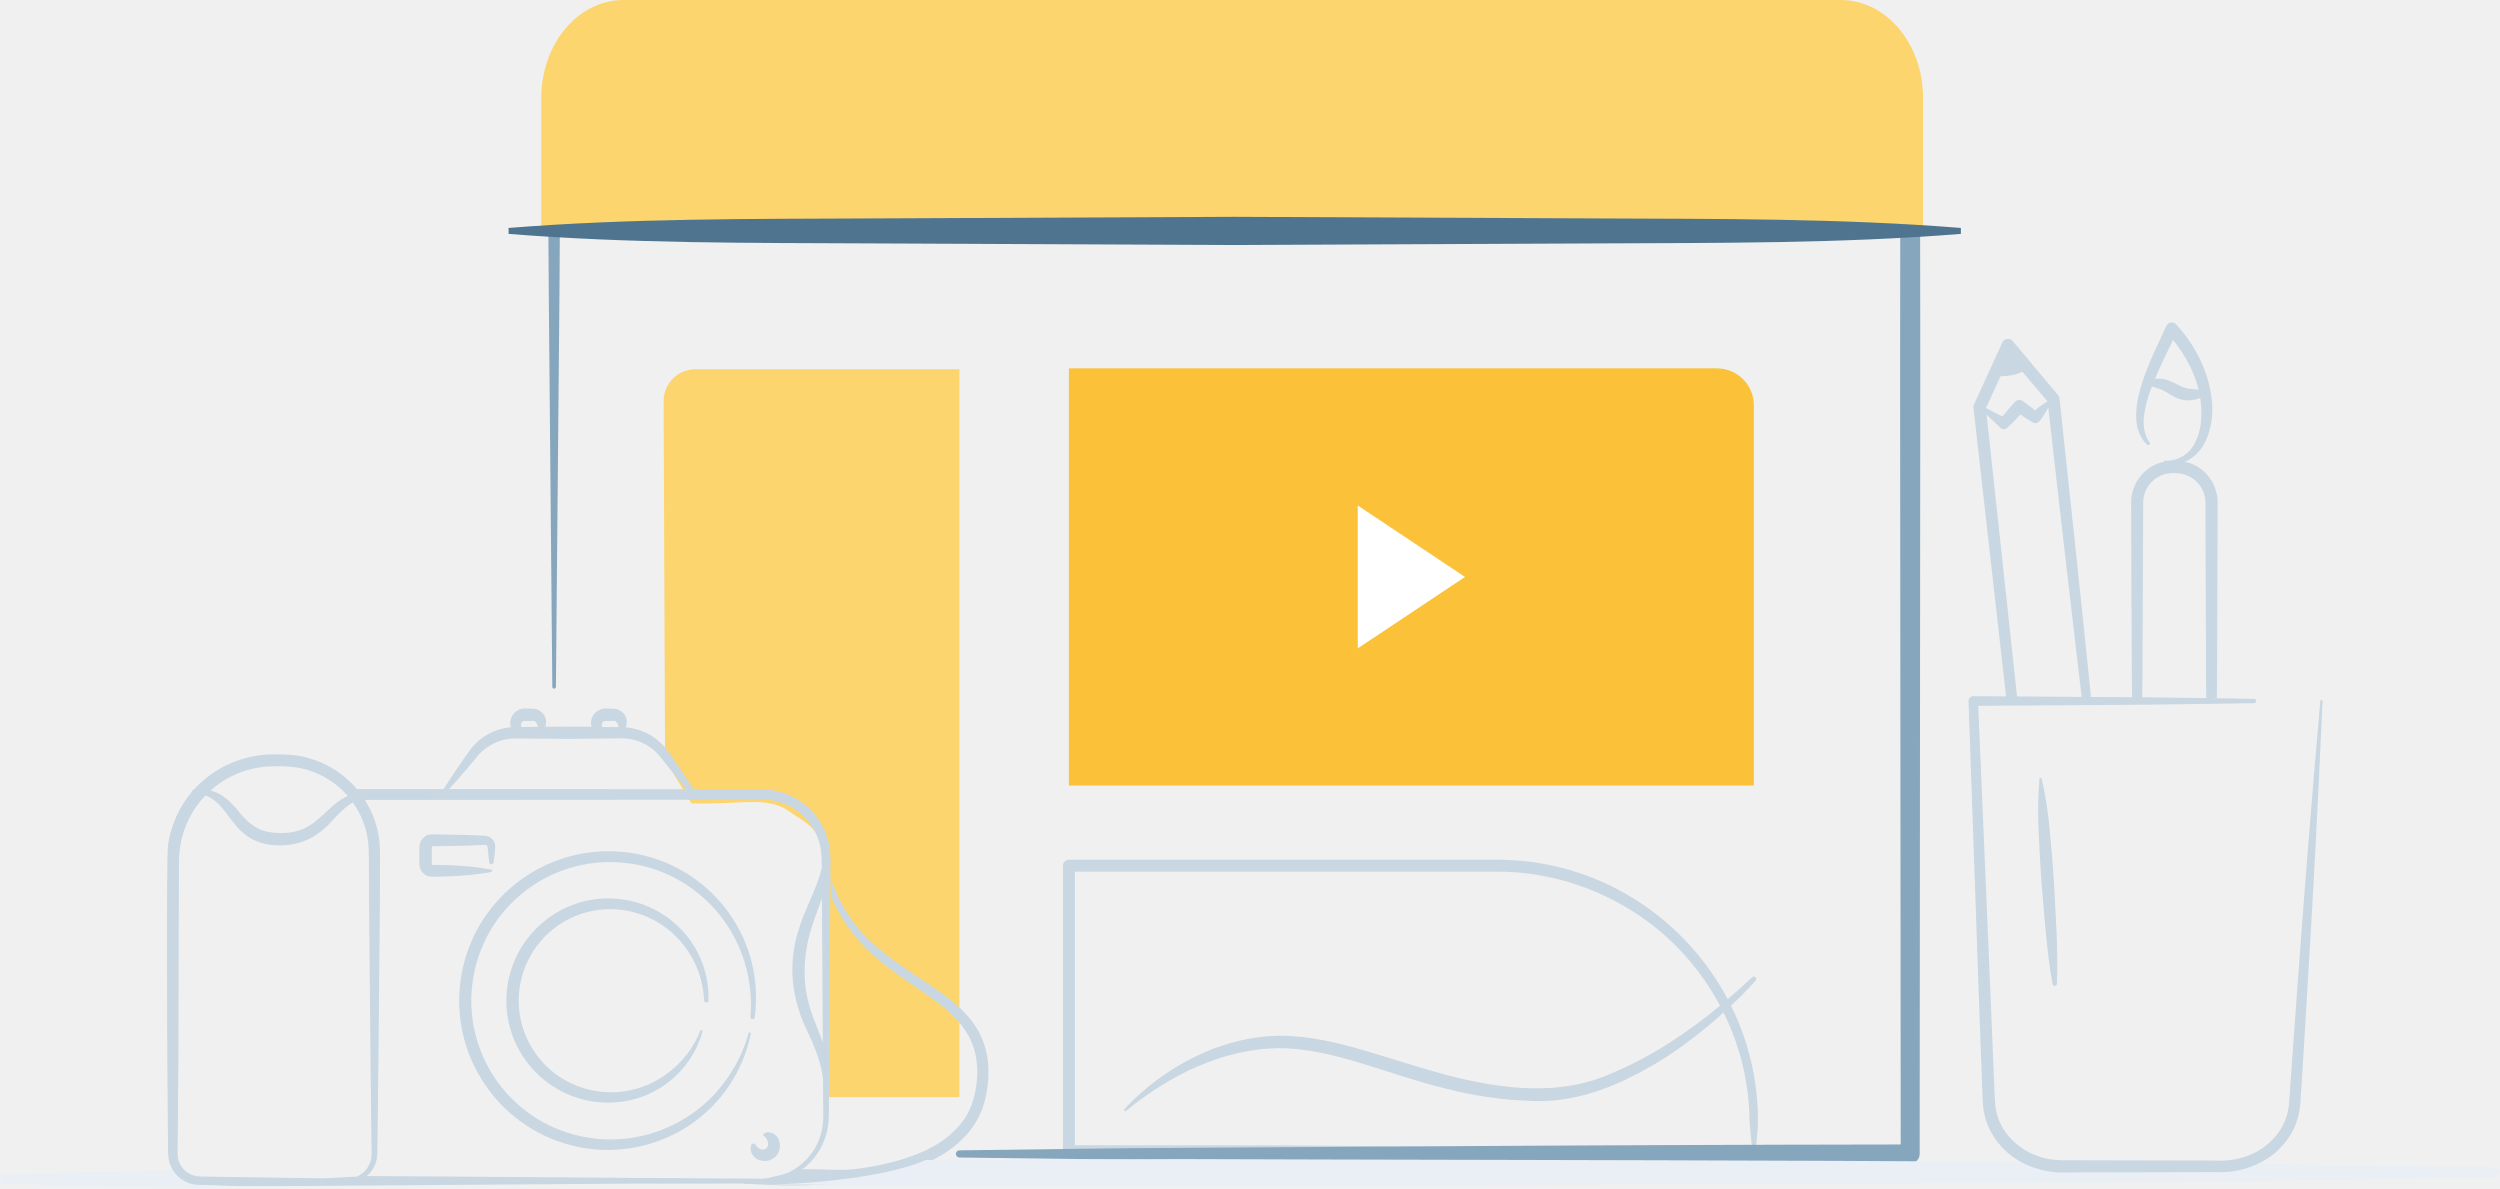
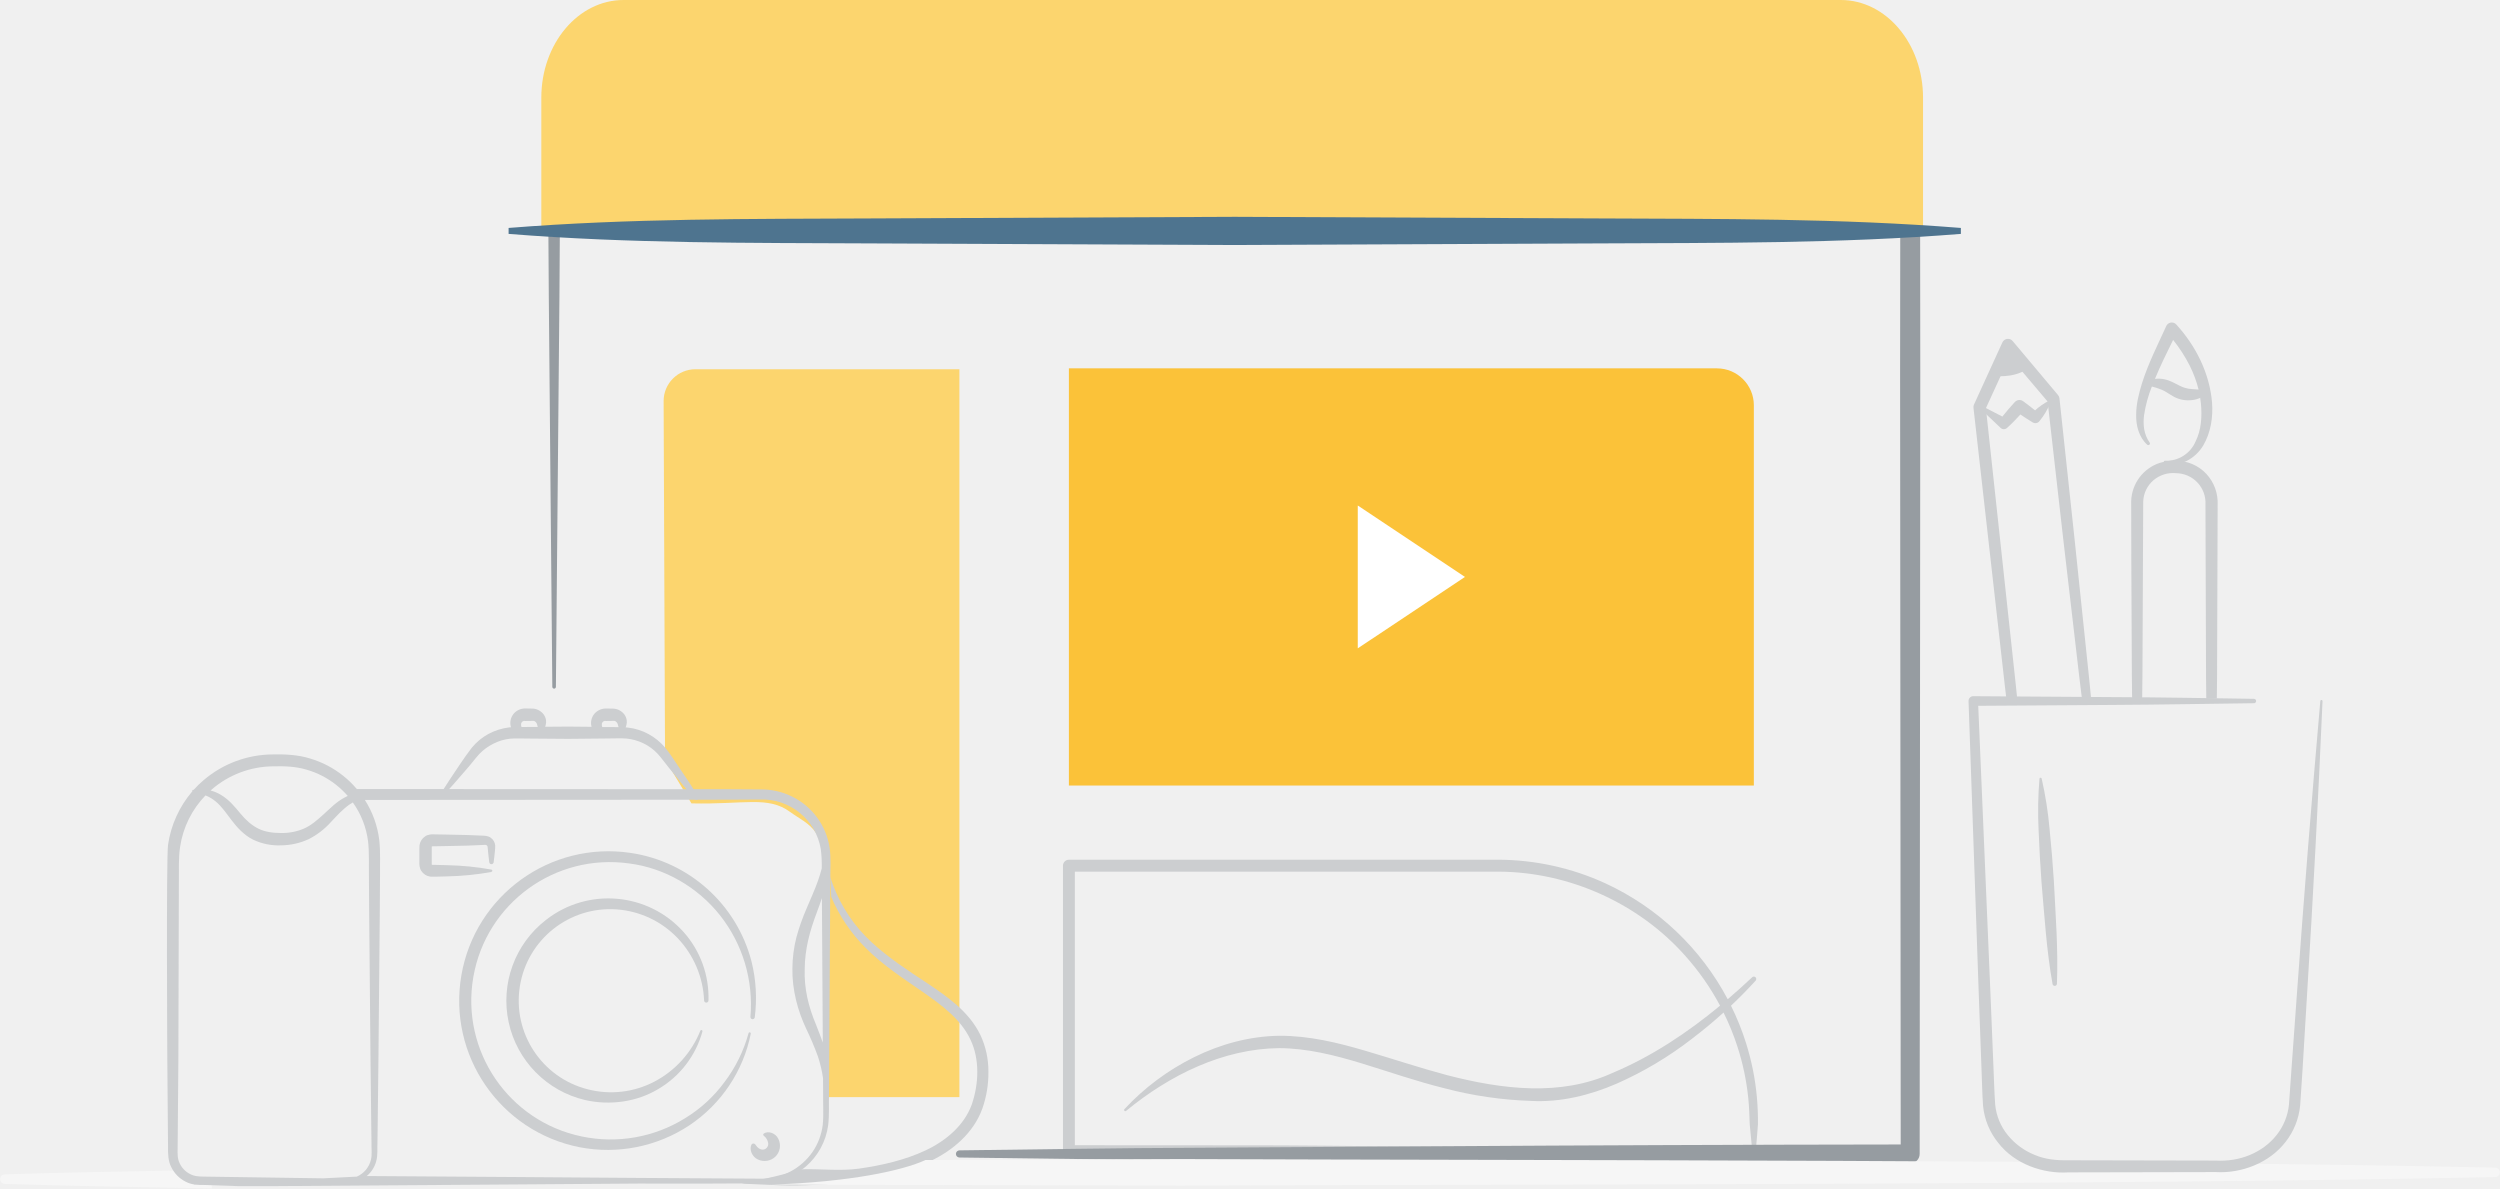
<svg xmlns="http://www.w3.org/2000/svg" id="Plan_-_Personal" data-name="Plan - Personal" viewBox="0 0 1459.16 693.62">
-   <path d="M2826.85,817.6a149.84,149.84,0,0,0-6.24-31.25,151.72,151.72,0,0,0-8.87-22.11q7.43-7,14.34-14.58a1.39,1.39,0,0,0-2-2l-.05.05q-6.94,6.53-14.21,12.76a153.6,153.6,0,0,0-71.3-67.61,151.49,151.49,0,0,0-62.2-13.83l-251,0h0a3.48,3.48,0,0,0-3.48,3.48V849.2h0a3.48,3.48,0,0,0,3.48,3.48l100.6-.06c33.58.07,67-.41,100.42-.71l100-1,99.24-1.26h.53c.45-5.06,1-10.48,1.36-16.09A157.73,157.73,0,0,0,2826.85,817.6Zm-102.92,29.84-99.88-1c-33.23-.3-66.42-.78-99.47-.71l-95.81-.06V686l247.5,0c40.91.24,81.36,18.32,108.66,49a148.24,148.24,0,0,1,20.43,29.22c-19.22,15.91-40.13,29.78-62.86,39.29-30.25,13.85-64.29,9.55-96.14,1.36-16-4.25-31.8-9.54-48-14.31s-32.95-8.85-50.36-8.77c-17.37.26-34.39,4.94-49.67,12.52a140.16,140.16,0,0,0-40.6,30.28.7.7,0,0,0,1,1l0,0c25.51-21,56.82-36.28,89.32-36.58,16.18.07,32.27,4.05,48.14,8.9s31.79,10.43,48.23,14.5a225.78,225.78,0,0,0,50.4,7.39c17.28,1,34.7-3.3,50.26-10.09a209.42,209.42,0,0,0,43.65-26q9.68-7.34,18.66-15.47a146.07,146.07,0,0,1,8.06,19.73,144.56,144.56,0,0,1,6.36,30.11c.53,5.09.7,10.33.86,15.33l1.4,14.79,0,.49Z" transform="translate(-1801.42 -177.25)" style="fill:#c8d7e2" />
+   <path d="M2826.85,817.6a149.84,149.84,0,0,0-6.24-31.25,151.72,151.72,0,0,0-8.87-22.11q7.43-7,14.34-14.58a1.39,1.39,0,0,0-2-2l-.05.05q-6.94,6.53-14.21,12.76a153.6,153.6,0,0,0-71.3-67.61,151.49,151.49,0,0,0-62.2-13.83l-251,0h0a3.48,3.48,0,0,0-3.48,3.48V849.2h0a3.48,3.48,0,0,0,3.48,3.48l100.6-.06c33.58.07,67-.41,100.42-.71l100-1,99.24-1.26h.53c.45-5.06,1-10.48,1.36-16.09A157.73,157.73,0,0,0,2826.85,817.6Zm-102.92,29.84-99.88-1c-33.23-.3-66.42-.78-99.47-.71l-95.81-.06V686l247.5,0c40.91.24,81.36,18.32,108.66,49a148.24,148.24,0,0,1,20.43,29.22c-19.22,15.91-40.13,29.78-62.86,39.29-30.25,13.85-64.29,9.55-96.14,1.36-16-4.25-31.8-9.54-48-14.31s-32.95-8.85-50.36-8.77c-17.37.26-34.39,4.94-49.67,12.52a140.16,140.16,0,0,0-40.6,30.28.7.7,0,0,0,1,1l0,0c25.51-21,56.82-36.28,89.32-36.58,16.18.07,32.27,4.05,48.14,8.9s31.79,10.43,48.23,14.5a225.78,225.78,0,0,0,50.4,7.39c17.28,1,34.7-3.3,50.26-10.09a209.42,209.42,0,0,0,43.65-26q9.68-7.34,18.66-15.47a146.07,146.07,0,0,1,8.06,19.73,144.56,144.56,0,0,1,6.36,30.11c.53,5.09.7,10.33.86,15.33l1.4,14.79,0,.49Z" transform="translate(-1801.42 -177.25)" style="fill:#CCCED0" />
  <path d="M623.87,215H1002.1a21.56,21.56,0,0,1,21.56,21.56V458.47a0,0,0,0,1,0,0H623.87a0,0,0,0,1,0,0V215A0,0,0,0,1,623.87,215Z" style="fill:#fbc239" />
  <polygon points="792.48 295.04 855.05 336.73 792.48 378.42 792.48 295.04" style="fill:#fff" />
-   <path d="M1903.9,860.65l-1-.15-.24-.05c-29.85.55-68.69,1.26-98.54,2.23a2.79,2.79,0,0,0,0,5.57c37.31,1.22,83.63,2,120.94,2.62q-.18-2.34-.32-4.68C1917,867.42,1908.75,866.73,1903.9,860.65Z" transform="translate(-1801.42 -177.25)" style="fill:#e9eff4" />
+   <path d="M1903.9,860.65l-1-.15-.24-.05c-29.85.55-68.69,1.26-98.54,2.23a2.79,2.79,0,0,0,0,5.57c37.31,1.22,83.63,2,120.94,2.62q-.18-2.34-.32-4.68C1917,867.42,1908.75,866.73,1903.9,860.65Z" transform="translate(-1801.42 -177.25)" style="fill:#F6F6F6" />
  <path d="M3035.13,825.85" transform="translate(-1801.42 -177.25)" style="fill:none" />
  <path d="M2207.33,392.76a18.58,18.58,0,0,0-18.58,18.58l.83,209.15L2205,646.16c31,.72,44.64-4.49,57.59,5,10.9,8,22.54,9.22,22.46,48.14,0,18,.72,51.09-.43,69-1.07,16.59-.36,32.65,0,49.3h76.77V392.76Z" transform="translate(-1801.42 -177.25)" style="fill:#fcd56e" />
-   <path d="M2121.47,309.89l.26,40.31,2.06,227.94a1,1,0,0,0,2.09,0l2.06-227.94.26-40.31Z" transform="translate(-1801.42 -177.25)" style="fill:#86a6bd" />
-   <path d="M2910.55,289.49l-.11,105.39.36,450.36q-136,.18-271.91,1.05l-138.73.86c-46.24.14-92.48,1-138.72,1.52a2.09,2.09,0,0,0,0,4.18c46.24.5,92.48,1.39,138.72,1.52l138.73.86q138.72,1.08,277.45,1.06h0a5.53,5.53,0,0,0,5.52-5.53l.36-455.88-.11-104.47C2918.41,291.82,2914.59,288.91,2910.55,289.49Z" transform="translate(-1801.42 -177.25)" style="fill:#86a6bd" />
+   <path d="M2121.47,309.89l.26,40.31,2.06,227.94a1,1,0,0,0,2.09,0l2.06-227.94.26-40.31Z" transform="translate(-1801.42 -177.25)" style="fill:#969CA1" />
+   <path d="M2910.55,289.49l-.11,105.39.36,450.36q-136,.18-271.91,1.05l-138.73.86c-46.24.14-92.48,1-138.72,1.52a2.09,2.09,0,0,0,0,4.18c46.24.5,92.48,1.39,138.72,1.52l138.73.86q138.72,1.08,277.45,1.06h0a5.53,5.53,0,0,0,5.52-5.53l.36-455.88-.11-104.47C2918.41,291.82,2914.59,288.91,2910.55,289.49Z" transform="translate(-1801.42 -177.25)" style="fill:#969CA1" />
  <path d="M2875.8,177.25H2165.37c-26.52,0-48,25.52-48,57V313.8h806.46V234.25C2923.82,202.77,2902.32,177.25,2875.8,177.25Z" transform="translate(-1801.42 -177.25)" style="fill:#fcd56e" />
  <path d="M2945.91,313.77c-70.64,5.63-141.28,5.22-211.91,5.55l-211.91.94-211.91-.94c-70.64-.33-141.28.09-211.91-5.55v-3.48c70.64-5.64,141.28-5.22,211.91-5.55l211.91-.94,211.91.94c70.64.33,141.28-.08,211.91,5.55Z" transform="translate(-1801.42 -177.25)" style="fill:#4e748f" />
-   <path d="M2209,642.18c-4.13-6.45-8.31-12.86-12.65-19.15-2.25-3.23-4-6.2-6.81-9.54a34.11,34.11,0,0,0-9.71-7.85,33.13,33.13,0,0,0-12-3.74l-1.21-.1c.14-.42.27-.85.38-1.27a6.82,6.82,0,0,0,.21-3,7.9,7.9,0,0,0-1.34-3.23,8.64,8.64,0,0,0-6.18-3.44l-4.59-.08a8.84,8.84,0,0,0-6.45,2.73,8.46,8.46,0,0,0-2.22,6.63,7.6,7.6,0,0,0,.27,1.32l-13.58-.13-13.5.1c.1-.31.19-.62.27-.93a6.85,6.85,0,0,0,.21-3,7.9,7.9,0,0,0-1.34-3.23,8.64,8.64,0,0,0-6.18-3.44l-4.59-.08a8.84,8.84,0,0,0-6.45,2.73,8.46,8.46,0,0,0-2.22,6.63,7.65,7.65,0,0,0,.35,1.6l-1.3.12a34.57,34.57,0,0,0-12,3.86,32.94,32.94,0,0,0-9.6,8c-2.55,3.33-4.58,6.24-6.77,9.48-4.29,6.34-8.55,12.69-12.48,19.3a.64.64,0,0,0,1,.77c5.33-5.54,10.34-11.33,15.31-17.14,2.49-2.8,4.92-6.09,7.24-8.65a29.35,29.35,0,0,1,8.28-6.11,28,28,0,0,1,9.77-2.94c3.22-.3,7.3-.06,11.06-.08l22.92.18,22.92-.23c3.73,0,7.89-.21,11.11.05a29.44,29.44,0,0,1,9.84,2.78,28.15,28.15,0,0,1,8.3,6.1c2.23,2.44,4.65,5.88,7,8.71,4.75,6,9.65,11.86,14.61,17.7a1.28,1.28,0,0,0,2.05-1.52Zm-103.19-40.6a3.47,3.47,0,0,1-.25-1.75,2,2,0,0,1,2.43-1.77l4.28-.06a1.86,1.86,0,0,1,1.51.41,2.65,2.65,0,0,1,.66.69,2.9,2.9,0,0,1,.58,1.44c.08.32.17.64.28,1l-5.09,0C2108.75,601.59,2107.31,601.58,2105.84,601.59Zm46.87-1.75a2,2,0,0,1,2.43-1.77l4.28-.06a1.86,1.86,0,0,1,1.51.41,2.65,2.65,0,0,1,.66.69,2.89,2.89,0,0,1,.58,1.44q.14.55.32,1.11c-2.16,0-4.23,0-6.42-.05l-3.12,0A3.48,3.48,0,0,1,2152.71,599.83Z" transform="translate(-1801.42 -177.25)" style="fill:#c8d7e2" />
-   <path d="M2239.64,780.49a84.17,84.17,0,0,1-35.8,53.54,86.39,86.39,0,0,1-64.08,12.83,87.2,87.2,0,0,1,29.72-171.8A85.83,85.83,0,0,1,2240,738.22a88.42,88.42,0,0,1,1.95,32.79,1.28,1.28,0,0,1-1.42,1.11,1.3,1.3,0,0,1-1.11-1.4,84,84,0,0,0-17.74-59.22c-13-16.42-32.36-27.66-53-30.28A80.91,80.91,0,0,0,2141,840.57a82.24,82.24,0,0,0,60.2-10.61,80.32,80.32,0,0,0,23.15-21.24,84,84,0,0,0,14-28.52.64.64,0,0,1,1.24.29Z" transform="translate(-1801.42 -177.25)" style="fill:#c8d7e2" />
-   <path d="M2211.41,779.28a56.25,56.25,0,0,1-25.76,33.59c-12.6,7.6-28.3,9.71-42.74,6.43a59.58,59.58,0,0,1-22.82-105.13,59,59,0,0,1,80.35,7.1,57.34,57.34,0,0,1,14.49,40,1.28,1.28,0,0,1-2.55,0,56.18,56.18,0,0,0-15.61-36.64,54.51,54.51,0,0,0-35.42-16.6,53.39,53.39,0,0,0-16.93,105,54.48,54.48,0,0,0,38.87-4.44,57.77,57.77,0,0,0,26.9-29.76.64.64,0,0,1,1.21.4Z" transform="translate(-1801.42 -177.25)" style="fill:#c8d7e2" />
-   <path d="M2247.2,838.87c2.68-1.82,7-.2,8.52,3.12a8.92,8.92,0,0,1-1.71,10.34,9.12,9.12,0,0,1-10.3,1.64c-3.28-1.56-5-5.54-3.79-8.44a1.37,1.37,0,0,1,2.4-.23l.15.23c2.32,3.5,5.22,3.09,6.43,1.69a3.35,3.35,0,0,0,.89-2.76,6.67,6.67,0,0,0-2.58-4.3l-.07-.06a.77.77,0,0,1,.07-1.22Z" transform="translate(-1801.42 -177.25)" style="fill:#c8d7e2" />
-   <path d="M2088.21,686.19a163.52,163.52,0,0,1-25.66,2.57l-6.41.17-1.6,0a11.83,11.83,0,0,1-2.17-.06,7.31,7.31,0,0,1-5-3.23c-1.22-1.6-1.24-4.41-1.19-5l0-3.21,0-3.21v-1.6a15.56,15.56,0,0,1,.1-2.11,7.44,7.44,0,0,1,3.24-5.08c1.51-1.23,4.48-1.3,5.06-1.2l6.41.11,12.83.27,6.41.26,3.21.13c.71,0,3.12.13,4.44,1.24a6.2,6.2,0,0,1,2.57,4.34,22.75,22.75,0,0,1-.18,3.56c-.24,2.14-.41,4.28-.73,6.41a1.29,1.29,0,0,1-2.55,0c-.31-2.14-.48-4.28-.73-6.41-.13-.91-.14-2.5-.28-2.85a1.42,1.42,0,0,0-.83-.87c-.08-.2-2.91.14-4.94.14l-6.41.26-12.83.27-6.41.11c-1.54,0-.82,0-1.09.1a.24.24,0,0,0-.06.2l0,10.3a.33.33,0,0,0,.18.21,5.73,5.73,0,0,0,1,.05l1.6,0,6.41.17a163.5,163.5,0,0,1,25.66,2.57.65.65,0,0,1,0,1.28Z" transform="translate(-1801.42 -177.25)" style="fill:#c8d7e2" />
-   <path d="M2285.63,671.91a40,40,0,0,0-22-29.79A40.59,40.59,0,0,0,2245,638l-18-.11-217.31-.1a55.63,55.63,0,0,0-8-7.77,56.86,56.86,0,0,0-19.47-10.11c-7-2.18-14.82-2.48-21.52-2.33a62.61,62.61,0,0,0-40.42,15,57.68,57.68,0,0,0-5.81,5.65l-.34,0a.65.65,0,0,0-.53.53.63.63,0,0,0,.06.37,61.67,61.67,0,0,0-14.16,31.18c-1.09,7.43-.43,125-.43,125l.34,41.52.09,10.38c-.05,3.16,0,7.74,1.91,11.3a18.42,18.42,0,0,0,8.35,8.44,15,15,0,0,0,5.15,1.63,4.85,4.85,0,0,0-.72.08l1.79.06a31.23,31.23,0,0,0,3.86.13l21,.72h18l143.65-1,71.83-.52s69.7.27,71.91-.44a38.83,38.83,0,0,0,38.57-33.62c.72-6.33.3-12.1.47-18.15l.45-71.83.22-35.91.11-18C2286,684.24,2286.53,678.44,2285.63,671.91Zm-4.45,36.3.22,35.91.26,41.64c-1.2-3.5-2.61-6.88-3.87-10.23-4.53-10.69-7.12-21.51-6.68-32.82.05-11.28,2.93-22.08,7.09-33,1-2.66,2-5.43,2.93-8.26ZM1925.05,638a55.49,55.49,0,0,1,35.72-13.47c7.1-.17,13.25.07,19.59,1.95a50,50,0,0,1,17.18,8.81,49.12,49.12,0,0,1,6.85,6.53c-.56.25-1.11.52-1.65.81-5,2.56-8.73,6.58-12.44,9.91s-7.25,6.48-11.43,8.3a32.34,32.34,0,0,1-13.48,2.6c-4.71,0-9.3-.61-13.22-2.57s-7.3-5-10.5-8.87-6.66-8.17-11.63-11a21.91,21.91,0,0,0-5.7-2.35ZM2009.68,864c-4.18.25-11.16.61-19.51,1l-69.07-1c-3.7,0-6.25-.16-8.93-1.61a13.17,13.17,0,0,1-5.87-6.15c-1.32-2.69-1.29-5.29-1.2-9l.09-10.38.34-41.52.23-83,.06-20.76c.09-7-.26-13.92.74-20.19a54.78,54.78,0,0,1,14.79-29.88,21.11,21.11,0,0,1,5.94,3.51c3.55,2.91,6.21,6.93,9.38,11.07s7.07,8.49,12.32,11.16a34.48,34.48,0,0,0,16.5,3.4,39.29,39.29,0,0,0,16.24-3.68,44.78,44.78,0,0,0,12.92-10c3.55-3.8,6.83-7.39,10.64-10.07a23.35,23.35,0,0,1,2.07-1.28,49.69,49.69,0,0,1,8.89,22.69c.73,6.27.38,13.48.5,20.33l.13,20.76.76,83,.47,41.52.14,10.38c-.08,3.46.43,7-.35,9.93A14.34,14.34,0,0,1,2009.68,864Zm271.95-30.28a35.67,35.67,0,0,1-6,15.92,36.22,36.22,0,0,1-29.4,15.56l-71.83-.44-71.83-.52-87.11-.58a16.71,16.71,0,0,0,5.52-8.56c1.06-3.83.54-7.31.74-10.73l.14-10.38.47-41.52.76-83,.13-20.76c-.09-7,.35-13.65-.43-21.14a56.07,56.07,0,0,0-8.41-23.42L2227,644l18-.11a34.72,34.72,0,0,1,35.47,28.85,72.67,72.67,0,0,1,.57,11.36c-.63,2.47-1.35,4.89-2.21,7.27-1.91,5.36-4.29,10.58-6.59,16a125.49,125.49,0,0,0-6,17,76.46,76.46,0,0,0-2.33,18.2c-.19,12.22,3.07,24.65,8.16,35.34a170.76,170.76,0,0,1,6.72,15.9,72.63,72.63,0,0,1,3,12.72l.06,9.39C2281.76,821.86,2282.22,828.11,2281.63,833.69Z" transform="translate(-1801.42 -177.25)" style="fill:#c8d7e2" />
-   <path d="M2373.59,781.23c-6.69-13.63-19.1-22.12-30.47-29.79-11.61-7.65-23.11-15.09-33.07-24.32a87.5,87.5,0,0,1-22.45-33.39c-.59-1.56-1.13-3.14-1.65-4.73.28,3.9.53,7.8.62,11.72a93.23,93.23,0,0,0,20.14,29.84c10,10.06,21.9,17.75,33.2,25.58s22.43,16.14,27.91,27.87c5.52,11.43,4.92,25.93.77,37.94-4.43,12.17-15,21.12-26.94,26.74s-25.44,8.73-38.89,10.65c-10.91,1.49-21.72.09-32.8.36-.21.27-28,7.34-35.88,8.39,5,.15,22.75,1.1,27.79,1.1a301.78,301.78,0,0,0,41.9-2.86c13.89-2.07,27.83-5.27,40.85-11.48,12.85-6.08,25.08-16.36,30.17-30.59a62.6,62.6,0,0,0,3.53-21.54A49.59,49.59,0,0,0,2373.59,781.23Z" transform="translate(-1801.42 -177.25)" style="fill:#c8d7e2" />
-   <path d="M3257.9,858.75c-217.73-4.65-549.45-4.18-767.18-5l-149.08.55c-13.67,6.26-44.31,12.89-90.61,14.38l239.69.55c217.73-.82,549.45-.35,767.18-5a2.74,2.74,0,0,0,0-5.47Z" transform="translate(-1801.42 -177.25)" style="fill:#e9eff4" />
-   <path d="M2972.37,584.28c2.13.07,4.26.19,6.38.35l-.72-7.06-17.51-162.07,13.81-30.13,22.21,26.24,9.06,79.78,9.42,80.93,1.94,15.86c1.76,0,3.52,0,5.28,0L3020.85,574l-8.58-82.09-8.82-82.16a3.54,3.54,0,0,0-.81-1.89l-26.46-31.51a3.7,3.7,0,0,0-1.27-1,3.62,3.62,0,0,0-4.79,1.79l-16.55,36.23a3.62,3.62,0,0,0-.3,1.89l18.39,163Z" transform="translate(-1801.42 -177.25)" style="fill:#c8d7e2" />
-   <path d="M2998.32,411.42a.69.69,0,0,0-.92-.31,37.82,37.82,0,0,0-8.18,5.65c-2.31-1.84-4.63-3.65-7-5.37a3.68,3.68,0,0,0-4.85.54c-2.48,2.76-4.95,5.53-7.24,8.45l-9.5-4.92a1.29,1.29,0,0,0-1.48,2.09l10,9.49a2.72,2.72,0,0,0,3.68,0l.56-.5c2.56-2.32,4.92-4.82,7.24-7.36,2.26,1.51,4.55,3,6.86,4.4l.37.23a3,3,0,0,0,3.88-.7,42.13,42.13,0,0,0,6.59-11.17A.69.69,0,0,0,2998.32,411.42Z" transform="translate(-1801.42 -177.25)" style="fill:#c8d7e2" />
-   <path d="M2964.89,396.56s11.24,1.87,19.91-4l-11.72-13.9Z" transform="translate(-1801.42 -177.25)" style="fill:#c8d7e2" />
+   <path d="M2209,642.18c-4.13-6.45-8.31-12.86-12.65-19.15-2.25-3.23-4-6.2-6.81-9.54a34.11,34.11,0,0,0-9.71-7.85,33.13,33.13,0,0,0-12-3.74l-1.21-.1c.14-.42.27-.85.38-1.27a6.82,6.82,0,0,0,.21-3,7.9,7.9,0,0,0-1.34-3.23,8.64,8.64,0,0,0-6.18-3.44l-4.59-.08a8.84,8.84,0,0,0-6.45,2.73,8.46,8.46,0,0,0-2.22,6.63,7.6,7.6,0,0,0,.27,1.32l-13.58-.13-13.5.1c.1-.31.19-.62.27-.93a6.85,6.85,0,0,0,.21-3,7.9,7.9,0,0,0-1.34-3.23,8.64,8.64,0,0,0-6.18-3.44l-4.59-.08a8.84,8.84,0,0,0-6.45,2.73,8.46,8.46,0,0,0-2.22,6.63,7.65,7.65,0,0,0,.35,1.6l-1.3.12a34.57,34.57,0,0,0-12,3.86,32.94,32.94,0,0,0-9.6,8c-2.55,3.33-4.58,6.24-6.77,9.48-4.29,6.34-8.55,12.69-12.48,19.3a.64.64,0,0,0,1,.77c5.33-5.54,10.34-11.33,15.31-17.14,2.49-2.8,4.92-6.09,7.24-8.65a29.35,29.35,0,0,1,8.28-6.11,28,28,0,0,1,9.77-2.94c3.22-.3,7.3-.06,11.06-.08l22.92.18,22.92-.23c3.73,0,7.89-.21,11.11.05a29.44,29.44,0,0,1,9.84,2.78,28.15,28.15,0,0,1,8.3,6.1c2.23,2.44,4.65,5.88,7,8.71,4.75,6,9.65,11.86,14.61,17.7a1.28,1.28,0,0,0,2.05-1.52Zm-103.19-40.6a3.47,3.47,0,0,1-.25-1.75,2,2,0,0,1,2.43-1.77l4.28-.06a1.86,1.86,0,0,1,1.51.41,2.65,2.65,0,0,1,.66.69,2.9,2.9,0,0,1,.58,1.44c.08.32.17.64.28,1l-5.09,0C2108.75,601.59,2107.31,601.58,2105.84,601.59Zm46.87-1.75a2,2,0,0,1,2.43-1.77l4.28-.06a1.86,1.86,0,0,1,1.51.41,2.65,2.65,0,0,1,.66.69,2.89,2.89,0,0,1,.58,1.44q.14.55.32,1.11c-2.16,0-4.23,0-6.42-.05l-3.12,0A3.48,3.48,0,0,1,2152.71,599.83Z" transform="translate(-1801.42 -177.25)" style="fill:#CCCED0" />
+   <path d="M2239.64,780.49a84.17,84.17,0,0,1-35.8,53.54,86.39,86.39,0,0,1-64.08,12.83,87.2,87.2,0,0,1,29.72-171.8A85.83,85.83,0,0,1,2240,738.22a88.42,88.42,0,0,1,1.95,32.79,1.28,1.28,0,0,1-1.42,1.11,1.3,1.3,0,0,1-1.11-1.4,84,84,0,0,0-17.74-59.22c-13-16.42-32.36-27.66-53-30.28A80.91,80.91,0,0,0,2141,840.57a82.24,82.24,0,0,0,60.2-10.61,80.32,80.32,0,0,0,23.15-21.24,84,84,0,0,0,14-28.52.64.64,0,0,1,1.24.29Z" transform="translate(-1801.42 -177.25)" style="fill:#CCCED0" />
+   <path d="M2211.41,779.28a56.25,56.25,0,0,1-25.76,33.59c-12.6,7.6-28.3,9.71-42.74,6.43a59.58,59.58,0,0,1-22.82-105.13,59,59,0,0,1,80.35,7.1,57.34,57.34,0,0,1,14.49,40,1.28,1.28,0,0,1-2.55,0,56.18,56.18,0,0,0-15.61-36.64,54.51,54.51,0,0,0-35.42-16.6,53.39,53.39,0,0,0-16.93,105,54.48,54.48,0,0,0,38.87-4.44,57.77,57.77,0,0,0,26.9-29.76.64.64,0,0,1,1.21.4Z" transform="translate(-1801.42 -177.25)" style="fill:#CCCED0" />
+   <path d="M2247.2,838.87c2.68-1.82,7-.2,8.52,3.12a8.92,8.92,0,0,1-1.71,10.34,9.12,9.12,0,0,1-10.3,1.64c-3.28-1.56-5-5.54-3.79-8.44a1.37,1.37,0,0,1,2.4-.23l.15.23c2.32,3.5,5.22,3.09,6.43,1.69a3.35,3.35,0,0,0,.89-2.76,6.67,6.67,0,0,0-2.58-4.3l-.07-.06a.77.77,0,0,1,.07-1.22Z" transform="translate(-1801.42 -177.25)" style="fill:#CCCED0" />
+   <path d="M2088.21,686.19a163.52,163.52,0,0,1-25.66,2.57l-6.41.17-1.6,0a11.83,11.83,0,0,1-2.17-.06,7.31,7.31,0,0,1-5-3.23c-1.22-1.6-1.24-4.41-1.19-5l0-3.21,0-3.21v-1.6a15.56,15.56,0,0,1,.1-2.11,7.44,7.44,0,0,1,3.24-5.08c1.51-1.23,4.48-1.3,5.06-1.2l6.41.11,12.83.27,6.41.26,3.21.13c.71,0,3.12.13,4.44,1.24a6.2,6.2,0,0,1,2.57,4.34,22.75,22.75,0,0,1-.18,3.56c-.24,2.14-.41,4.28-.73,6.41a1.29,1.29,0,0,1-2.55,0c-.31-2.14-.48-4.28-.73-6.41-.13-.91-.14-2.5-.28-2.85a1.42,1.42,0,0,0-.83-.87c-.08-.2-2.91.14-4.94.14l-6.41.26-12.83.27-6.41.11c-1.54,0-.82,0-1.09.1a.24.24,0,0,0-.06.2l0,10.3a.33.33,0,0,0,.18.21,5.73,5.73,0,0,0,1,.05l1.6,0,6.41.17a163.5,163.5,0,0,1,25.66,2.57.65.65,0,0,1,0,1.28Z" transform="translate(-1801.42 -177.25)" style="fill:#CCCED0" />
+   <path d="M2285.63,671.91a40,40,0,0,0-22-29.79A40.59,40.59,0,0,0,2245,638l-18-.11-217.31-.1a55.63,55.63,0,0,0-8-7.77,56.86,56.86,0,0,0-19.47-10.11c-7-2.18-14.82-2.48-21.52-2.33a62.61,62.61,0,0,0-40.42,15,57.68,57.68,0,0,0-5.81,5.65l-.34,0a.65.65,0,0,0-.53.53.63.63,0,0,0,.06.37,61.67,61.67,0,0,0-14.16,31.18c-1.09,7.43-.43,125-.43,125l.34,41.52.09,10.38c-.05,3.16,0,7.74,1.91,11.3a18.42,18.42,0,0,0,8.35,8.44,15,15,0,0,0,5.15,1.63,4.85,4.85,0,0,0-.72.08l1.79.06a31.23,31.23,0,0,0,3.86.13l21,.72h18l143.65-1,71.83-.52s69.7.27,71.91-.44a38.83,38.83,0,0,0,38.57-33.62c.72-6.33.3-12.1.47-18.15l.45-71.83.22-35.91.11-18C2286,684.24,2286.53,678.44,2285.63,671.91Zm-4.45,36.3.22,35.91.26,41.64c-1.2-3.5-2.61-6.88-3.87-10.23-4.53-10.69-7.12-21.51-6.68-32.82.05-11.28,2.93-22.08,7.09-33,1-2.66,2-5.43,2.93-8.26ZM1925.05,638a55.49,55.49,0,0,1,35.72-13.47c7.1-.17,13.25.07,19.59,1.95a50,50,0,0,1,17.18,8.81,49.12,49.12,0,0,1,6.85,6.53c-.56.25-1.11.52-1.65.81-5,2.56-8.73,6.58-12.44,9.91s-7.25,6.48-11.43,8.3a32.34,32.34,0,0,1-13.48,2.6c-4.71,0-9.3-.61-13.22-2.57s-7.3-5-10.5-8.87-6.66-8.17-11.63-11a21.91,21.91,0,0,0-5.7-2.35ZM2009.68,864c-4.18.25-11.16.61-19.51,1l-69.07-1c-3.7,0-6.25-.16-8.93-1.61a13.17,13.17,0,0,1-5.87-6.15c-1.32-2.69-1.29-5.29-1.2-9l.09-10.38.34-41.52.23-83,.06-20.76c.09-7-.26-13.92.74-20.19a54.78,54.78,0,0,1,14.79-29.88,21.11,21.11,0,0,1,5.94,3.51c3.55,2.91,6.21,6.93,9.38,11.07s7.07,8.49,12.32,11.16a34.48,34.48,0,0,0,16.5,3.4,39.29,39.29,0,0,0,16.24-3.68,44.78,44.78,0,0,0,12.92-10c3.55-3.8,6.83-7.39,10.64-10.07a23.35,23.35,0,0,1,2.07-1.28,49.69,49.69,0,0,1,8.89,22.69c.73,6.27.38,13.48.5,20.33l.13,20.76.76,83,.47,41.52.14,10.38c-.08,3.46.43,7-.35,9.93A14.34,14.34,0,0,1,2009.68,864Zm271.95-30.28a35.67,35.67,0,0,1-6,15.92,36.22,36.22,0,0,1-29.4,15.56l-71.83-.44-71.83-.52-87.11-.58a16.71,16.71,0,0,0,5.52-8.56c1.06-3.83.54-7.31.74-10.73l.14-10.38.47-41.52.76-83,.13-20.76c-.09-7,.35-13.65-.43-21.14a56.07,56.07,0,0,0-8.41-23.42L2227,644l18-.11a34.72,34.72,0,0,1,35.47,28.85,72.67,72.67,0,0,1,.57,11.36c-.63,2.47-1.35,4.89-2.21,7.27-1.91,5.36-4.29,10.58-6.59,16a125.49,125.49,0,0,0-6,17,76.46,76.46,0,0,0-2.33,18.2c-.19,12.22,3.07,24.65,8.16,35.34a170.76,170.76,0,0,1,6.72,15.9,72.63,72.63,0,0,1,3,12.72l.06,9.39C2281.76,821.86,2282.22,828.11,2281.63,833.69Z" transform="translate(-1801.42 -177.25)" style="fill:#CCCED0" />
+   <path d="M2373.59,781.23c-6.69-13.63-19.1-22.12-30.47-29.79-11.61-7.65-23.11-15.09-33.07-24.32a87.5,87.5,0,0,1-22.45-33.39c-.59-1.56-1.13-3.14-1.65-4.73.28,3.9.53,7.8.62,11.72a93.23,93.23,0,0,0,20.14,29.84c10,10.06,21.9,17.75,33.2,25.58s22.43,16.14,27.91,27.87c5.52,11.43,4.92,25.93.77,37.94-4.43,12.17-15,21.12-26.94,26.74s-25.44,8.73-38.89,10.65c-10.91,1.49-21.72.09-32.8.36-.21.27-28,7.34-35.88,8.39,5,.15,22.75,1.1,27.79,1.1a301.78,301.78,0,0,0,41.9-2.86c13.89-2.07,27.83-5.27,40.85-11.48,12.85-6.08,25.08-16.36,30.17-30.59a62.6,62.6,0,0,0,3.53-21.54A49.59,49.59,0,0,0,2373.59,781.23Z" transform="translate(-1801.42 -177.25)" style="fill:#CCCED0" />
+   <path d="M3257.9,858.75c-217.73-4.65-549.45-4.18-767.18-5l-149.08.55c-13.67,6.26-44.31,12.89-90.61,14.38l239.69.55c217.73-.82,549.45-.35,767.18-5a2.74,2.74,0,0,0,0-5.47Z" transform="translate(-1801.42 -177.25)" style="fill:#F6F6F6" />
+   <path d="M2972.37,584.28c2.13.07,4.26.19,6.38.35l-.72-7.06-17.51-162.07,13.81-30.13,22.21,26.24,9.06,79.78,9.42,80.93,1.94,15.86c1.76,0,3.52,0,5.28,0L3020.85,574l-8.58-82.09-8.82-82.16a3.54,3.54,0,0,0-.81-1.89l-26.46-31.51a3.7,3.7,0,0,0-1.27-1,3.62,3.62,0,0,0-4.79,1.79l-16.55,36.23a3.62,3.62,0,0,0-.3,1.89l18.39,163Z" transform="translate(-1801.42 -177.25)" style="fill:#CCCED0" />
+   <path d="M2998.32,411.42a.69.69,0,0,0-.92-.31,37.82,37.82,0,0,0-8.18,5.65c-2.31-1.84-4.63-3.65-7-5.37a3.68,3.68,0,0,0-4.85.54c-2.48,2.76-4.95,5.53-7.24,8.45l-9.5-4.92a1.29,1.29,0,0,0-1.48,2.09l10,9.49a2.72,2.72,0,0,0,3.68,0l.56-.5c2.56-2.32,4.92-4.82,7.24-7.36,2.26,1.51,4.55,3,6.86,4.4l.37.23a3,3,0,0,0,3.88-.7,42.13,42.13,0,0,0,6.59-11.17A.69.69,0,0,0,2998.32,411.42Z" transform="translate(-1801.42 -177.25)" style="fill:#CCCED0" />
+   <path d="M2964.89,396.56s11.24,1.87,19.91-4l-11.72-13.9Z" transform="translate(-1801.42 -177.25)" style="fill:#CCCED0" />
  <path d="M2981.43,637.23" transform="translate(-1801.42 -177.25)" style="fill:none" />
-   <path d="M3045.7,571.1l.17,14.91,5.85-.07.17-14.85.3-67.56.15-33.65a17.15,17.15,0,0,1,5.9-12.26,17.73,17.73,0,0,1,13.29-4.19,17.34,17.34,0,0,1,17.14,18.35l.11,33.78.23,67.56.14,12,6.15-.12.14-11.87.23-67.56.11-33.78a24.79,24.79,0,0,0-6.56-17.91,24,24,0,0,0-17.7-7.68,27.78,27.78,0,0,0-9.44,1.19,24.29,24.29,0,0,0-16.76,22.25l.07,33.91Z" transform="translate(-1801.42 -177.25)" style="fill:#c8d7e2" />
+   <path d="M3045.7,571.1l.17,14.91,5.85-.07.17-14.85.3-67.56.15-33.65a17.15,17.15,0,0,1,5.9-12.26,17.73,17.73,0,0,1,13.29-4.19,17.34,17.34,0,0,1,17.14,18.35l.11,33.78.23,67.56.14,12,6.15-.12.14-11.87.23-67.56.11-33.78a24.79,24.79,0,0,0-6.56-17.91,24,24,0,0,0-17.7-7.68,27.78,27.78,0,0,0-9.44,1.19,24.29,24.29,0,0,0-16.76,22.25l.07,33.91Z" transform="translate(-1801.42 -177.25)" style="fill:#CCCED0" />
  <path d="M3061.78,433.73" transform="translate(-1801.42 -177.25)" style="fill:none" />
-   <path d="M3092.51,412.2c-1.42-17.15-9.5-33.11-20.83-45.5l-.07-.08a3.51,3.51,0,0,0-1.13-.82,3.54,3.54,0,0,0-4.69,1.76c-4.93,10.84-10.45,21.65-14.16,33.37-1.78,5.86-3.39,11.93-3.4,18.31-.19,6.24,1.58,13.24,6.45,17.56a.95.95,0,0,0,1.4-1.27c-3.39-4.67-3.94-10.43-3.24-16a75.58,75.58,0,0,1,4.52-16.62l0-.06a44.46,44.46,0,0,1,5.56,1.79c2.34.88,4.32,2.51,7.39,4.22a17.7,17.7,0,0,0,10.48,1.91,15.39,15.39,0,0,0,4.8-1.28c.17,1.09.32,2.18.43,3.27.71,7.56.23,15.46-3.11,22.13a18.53,18.53,0,0,1-17.81,11.28.64.64,0,0,0-.18,1.27,18.89,18.89,0,0,0,12.73-1.12,23.87,23.87,0,0,0,9.69-9C3091.82,429.67,3093.16,420.71,3092.51,412.2Zm-11.88-7.87a17.42,17.42,0,0,1-7-1.94c-2.28-1.09-5.33-3-8.86-3.76a16.5,16.5,0,0,0-5.59-.23c3.17-7.65,6.85-15.17,10.61-22.75a85.86,85.86,0,0,1,9.71,15.06,67.36,67.36,0,0,1,5.15,13.91C3083.22,404.51,3081.89,404.46,3080.63,404.33Z" transform="translate(-1801.42 -177.25)" style="fill:#c8d7e2" />
-   <path d="M3157,586.4q-3.73,85.86-9.05,171.62l-2.58,42.88-1.43,21.52a40.65,40.65,0,0,1-8.58,21.4c-9.55,12.35-25.87,18.39-40.65,17.53l-43,.09-43,.09c-14.71.93-31.36-4.77-41-17.25a40.43,40.43,0,0,1-8.84-21.46c-.54-7.58-.6-14.43-.92-21.68l-1.57-42.93-6-171.74a2.76,2.76,0,0,1,2.63-2.88h.14l81.91.54c27.3.09,54.61.62,81.91,1a1.28,1.28,0,0,1,0,2.56c-27.3.33-54.61.86-81.91,1l-81.91.54,2.77-2.88,7.29,171.69,1.75,42.93c.34,7.05.48,14.54,1,21.23a33.24,33.24,0,0,0,7.37,17.65,38.89,38.89,0,0,0,15.67,11.48c6.2,2.62,12.51,3.24,19.68,3.13l43,.09,43,.09c13.74.8,27.13-4.41,35.46-14.84a34,34,0,0,0,7.27-17.89l1.51-21.34,3.1-42.85q6.17-85.7,13.68-171.31a.64.64,0,0,1,1.28.08Z" transform="translate(-1801.42 -177.25)" style="fill:#c8d7e2" />
-   <path d="M2993.07,631.68a222.09,222.09,0,0,1,4.65,29.77c1,10,1.83,19.93,2.46,29.92,1,20,2.59,39.94,1.8,60.06a1.29,1.29,0,0,1-2.56.18c-3.55-19.82-4.71-39.8-6.47-59.74-.75-10-1.25-20-1.67-30a221.84,221.84,0,0,1,.51-30.13.65.65,0,0,1,1.28-.09Z" transform="translate(-1801.42 -177.25)" style="fill:#c8d7e2" />
+   <path d="M3092.51,412.2c-1.42-17.15-9.5-33.11-20.83-45.5l-.07-.08a3.51,3.51,0,0,0-1.13-.82,3.54,3.54,0,0,0-4.69,1.76c-4.93,10.84-10.45,21.65-14.16,33.37-1.78,5.86-3.39,11.93-3.4,18.31-.19,6.24,1.58,13.24,6.45,17.56a.95.95,0,0,0,1.4-1.27c-3.39-4.67-3.94-10.43-3.24-16a75.58,75.58,0,0,1,4.52-16.62l0-.06a44.46,44.46,0,0,1,5.56,1.79c2.34.88,4.32,2.51,7.39,4.22a17.7,17.7,0,0,0,10.48,1.91,15.39,15.39,0,0,0,4.8-1.28c.17,1.09.32,2.18.43,3.27.71,7.56.23,15.46-3.11,22.13a18.53,18.53,0,0,1-17.81,11.28.64.64,0,0,0-.18,1.27,18.89,18.89,0,0,0,12.73-1.12,23.87,23.87,0,0,0,9.69-9C3091.82,429.67,3093.16,420.71,3092.51,412.2Zm-11.88-7.87a17.42,17.42,0,0,1-7-1.94c-2.28-1.09-5.33-3-8.86-3.76a16.5,16.5,0,0,0-5.59-.23c3.17-7.65,6.85-15.17,10.61-22.75a85.86,85.86,0,0,1,9.71,15.06,67.36,67.36,0,0,1,5.15,13.91C3083.22,404.51,3081.89,404.46,3080.63,404.33Z" transform="translate(-1801.42 -177.25)" style="fill:#CCCED0" />
+   <path d="M3157,586.4q-3.73,85.86-9.05,171.62l-2.58,42.88-1.43,21.52a40.65,40.65,0,0,1-8.58,21.4c-9.55,12.35-25.87,18.39-40.65,17.53l-43,.09-43,.09c-14.71.93-31.36-4.77-41-17.25a40.43,40.43,0,0,1-8.84-21.46c-.54-7.58-.6-14.43-.92-21.68l-1.57-42.93-6-171.74a2.76,2.76,0,0,1,2.63-2.88h.14l81.91.54c27.3.09,54.61.62,81.91,1a1.28,1.28,0,0,1,0,2.56c-27.3.33-54.61.86-81.91,1l-81.91.54,2.77-2.88,7.29,171.69,1.75,42.93c.34,7.05.48,14.54,1,21.23a33.24,33.24,0,0,0,7.37,17.65,38.89,38.89,0,0,0,15.67,11.48c6.2,2.62,12.51,3.24,19.68,3.13l43,.09,43,.09c13.74.8,27.13-4.41,35.46-14.84a34,34,0,0,0,7.27-17.89l1.51-21.34,3.1-42.85q6.17-85.7,13.68-171.31a.64.64,0,0,1,1.28.08Z" transform="translate(-1801.42 -177.25)" style="fill:#CCCED0" />
+   <path d="M2993.07,631.68a222.09,222.09,0,0,1,4.65,29.77c1,10,1.83,19.93,2.46,29.92,1,20,2.59,39.94,1.8,60.06a1.29,1.29,0,0,1-2.56.18c-3.55-19.82-4.71-39.8-6.47-59.74-.75-10-1.25-20-1.67-30a221.84,221.84,0,0,1,.51-30.13.65.65,0,0,1,1.28-.09Z" transform="translate(-1801.42 -177.25)" style="fill:#CCCED0" />
  <path d="M3114.29,561.88" transform="translate(-1801.42 -177.25)" style="fill:#fff" />
</svg>
